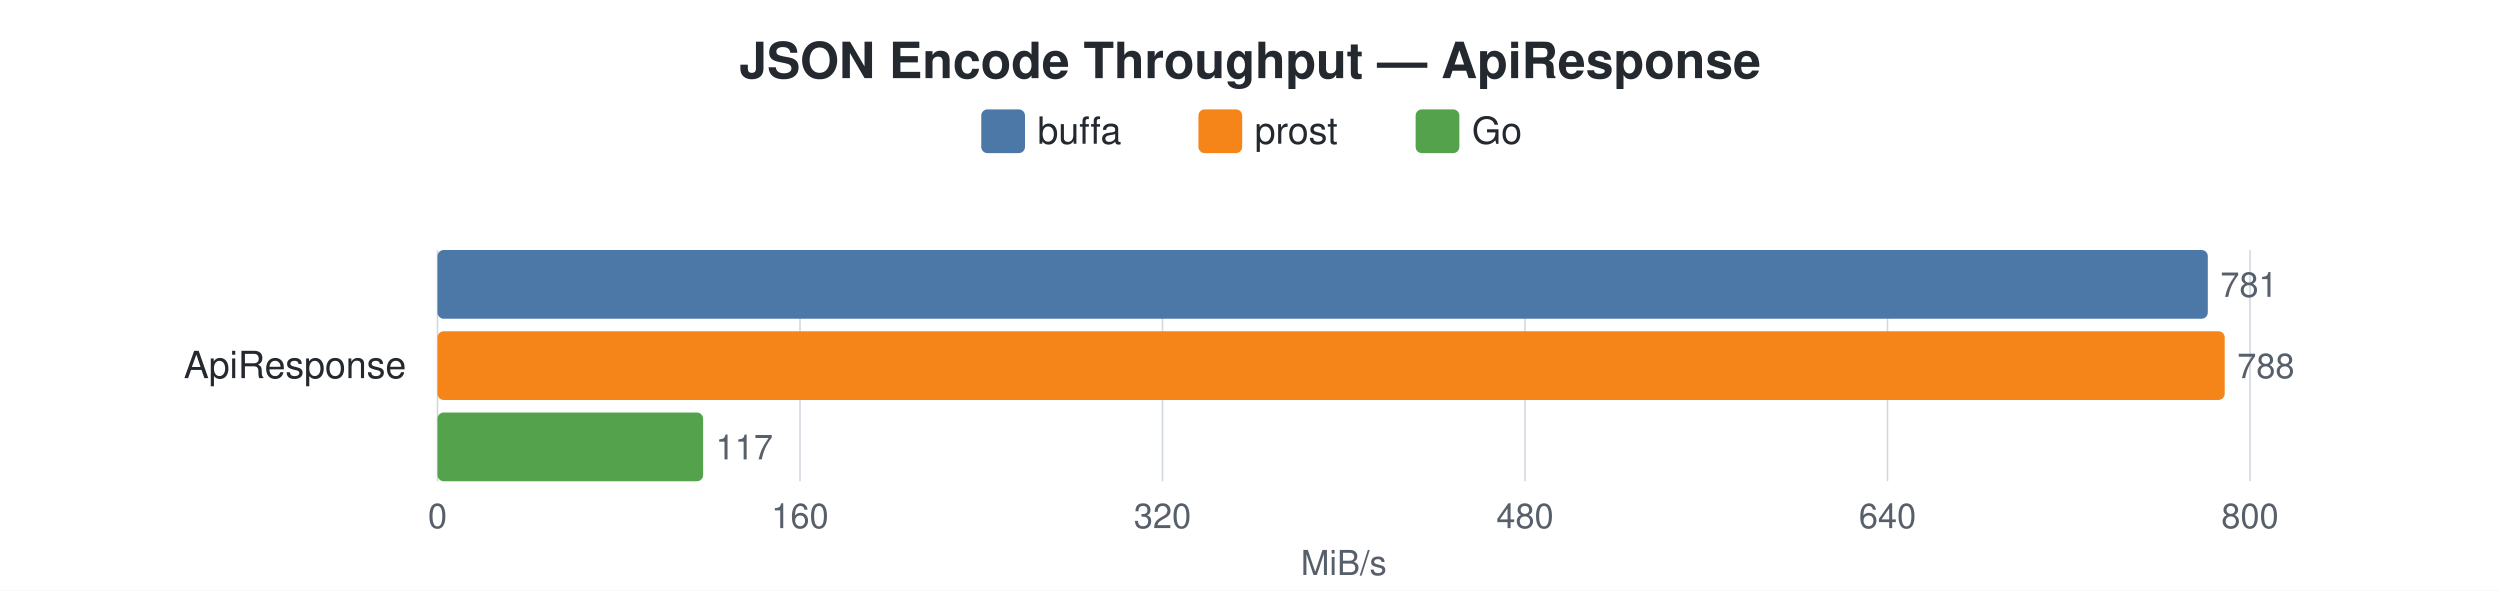
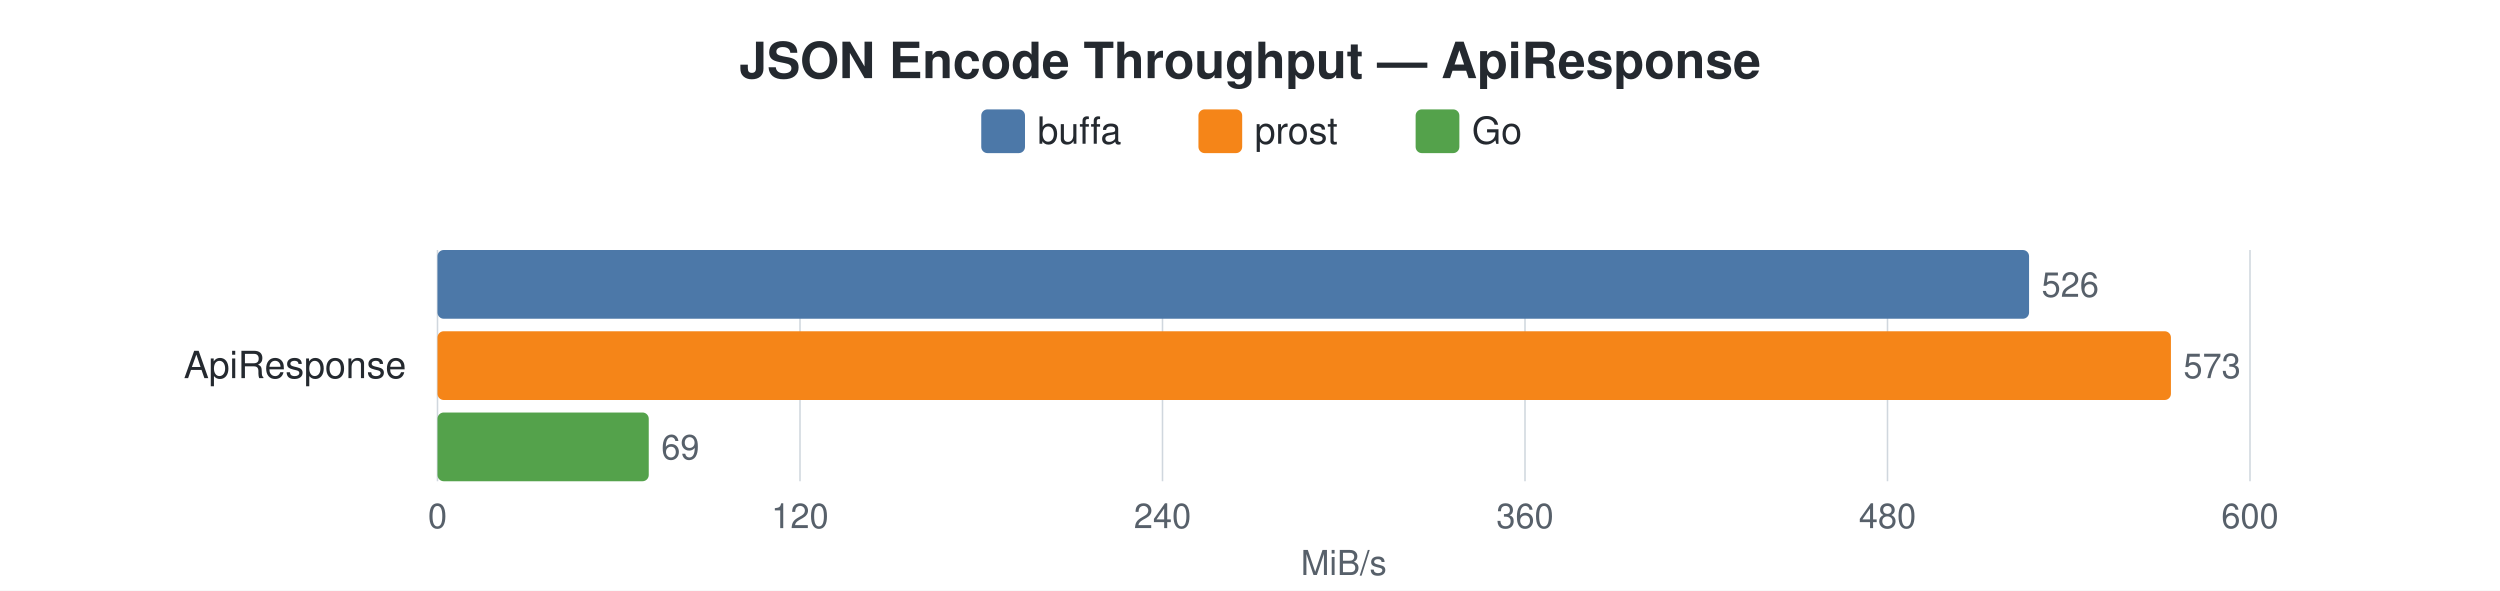
<svg xmlns="http://www.w3.org/2000/svg" width="800" height="189" viewBox="0 0 800 189">
  <style>
    text { font-family: -apple-system, BlinkMacSystemFont, "Segoe UI", Helvetica, Arial, sans-serif; }
    .title { font-size: 16px; font-weight: 600; fill: #24292f; }
    .label { font-size: 12px; fill: #24292f; }
    .value { font-size: 11px; fill: #57606a; }
    .axis-label { font-size: 11px; fill: #57606a; }
    .legend-text { font-size: 12px; fill: #24292f; }
    .grid { stroke: #d0d7de; stroke-width: 0.5; }
  </style>
  <rect width="100%" height="100%" fill="white" />
  <text x="400.0" y="25" text-anchor="middle" class="title">JSON Encode Throughput — ApiResponse</text>
  <rect x="314" y="35" width="14" height="14" rx="2" fill="#4C78A8" />
  <text x="332" y="46" class="legend-text">buffa</text>
  <rect x="383.5" y="35" width="14" height="14" rx="2" fill="#F58518" />
  <text x="401.5" y="46" class="legend-text">prost</text>
  <rect x="453" y="35" width="14" height="14" rx="2" fill="#54A24B" />
  <text x="471" y="46" class="legend-text">Go</text>
  <line x1="140.0" y1="80" x2="140.0" y2="154" class="grid" />
  <text x="140.0" y="169" text-anchor="middle" class="axis-label">0</text>
  <line x1="256.0" y1="80" x2="256.0" y2="154" class="grid" />
-   <text x="256.0" y="169" text-anchor="middle" class="axis-label">160</text>
+   <text x="256.0" y="169" text-anchor="middle" class="axis-label">120</text>
  <line x1="372.0" y1="80" x2="372.0" y2="154" class="grid" />
-   <text x="372.0" y="169" text-anchor="middle" class="axis-label">320</text>
+   <text x="372.0" y="169" text-anchor="middle" class="axis-label">240</text>
  <line x1="488.0" y1="80" x2="488.0" y2="154" class="grid" />
-   <text x="488.0" y="169" text-anchor="middle" class="axis-label">480</text>
+   <text x="488.0" y="169" text-anchor="middle" class="axis-label">360</text>
  <line x1="604.0" y1="80" x2="604.0" y2="154" class="grid" />
-   <text x="604.0" y="169" text-anchor="middle" class="axis-label">640</text>
+   <text x="604.0" y="169" text-anchor="middle" class="axis-label">480</text>
  <line x1="720.0" y1="80" x2="720.0" y2="154" class="grid" />
-   <text x="720.0" y="169" text-anchor="middle" class="axis-label">800</text>
+   <text x="720.0" y="169" text-anchor="middle" class="axis-label">600</text>
  <text x="430.0" y="184" text-anchor="middle" class="axis-label">MiB/s</text>
  <text x="130" y="121.0" text-anchor="end" class="label">ApiResponse</text>
-   <rect x="140" y="80.0" width="566.5" height="22" rx="2" fill="#4C78A8" />
-   <text x="710.5" y="95.0" class="value">781</text>
-   <rect x="140" y="106.0" width="571.9" height="22" rx="2" fill="#F58518" />
-   <text x="715.9" y="121.0" class="value">788</text>
-   <rect x="140" y="132.0" width="85.0" height="22" rx="2" fill="#54A24B" />
-   <text x="229.0" y="147.0" class="value">117</text>
+   <rect x="140" y="80.0" width="509.3" height="22" rx="2" fill="#4C78A8" />
+   <text x="653.3" y="95.0" class="value">526</text>
+   <rect x="140" y="106.0" width="554.7" height="22" rx="2" fill="#F58518" />
+   <text x="698.7" y="121.0" class="value">573</text>
+   <rect x="140" y="132.0" width="67.6" height="22" rx="2" fill="#54A24B" />
+   <text x="211.6" y="147.0" class="value">69</text>
</svg>
